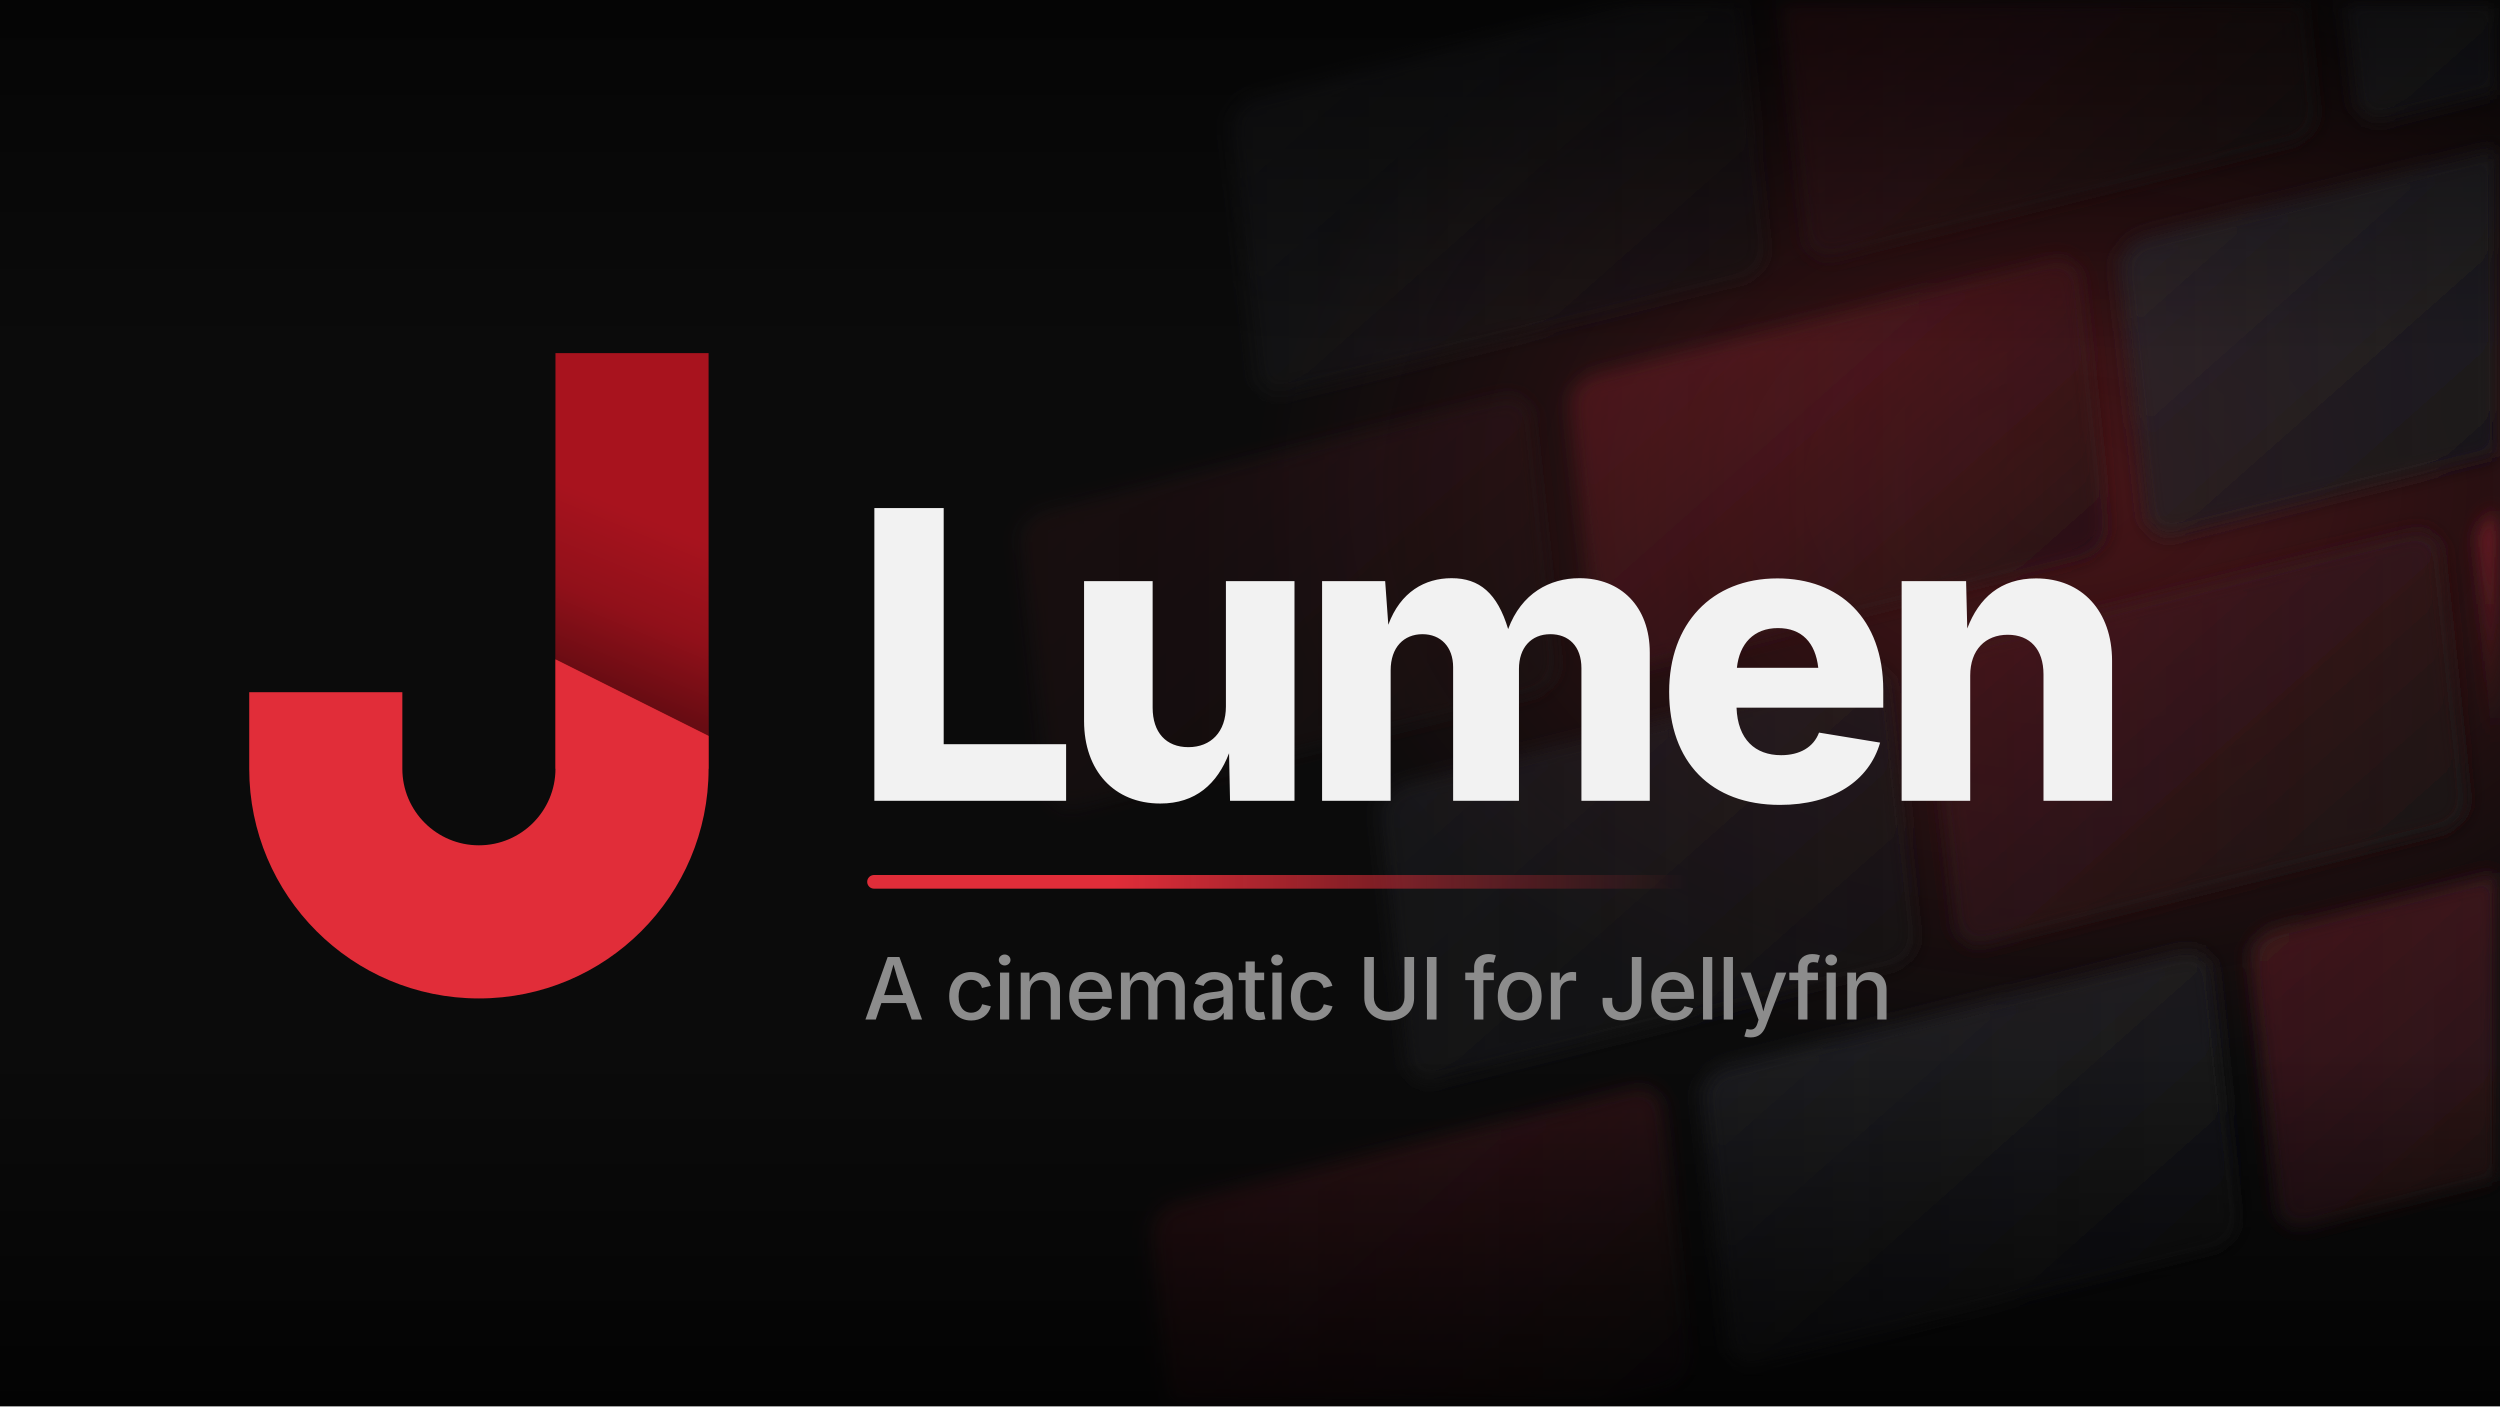
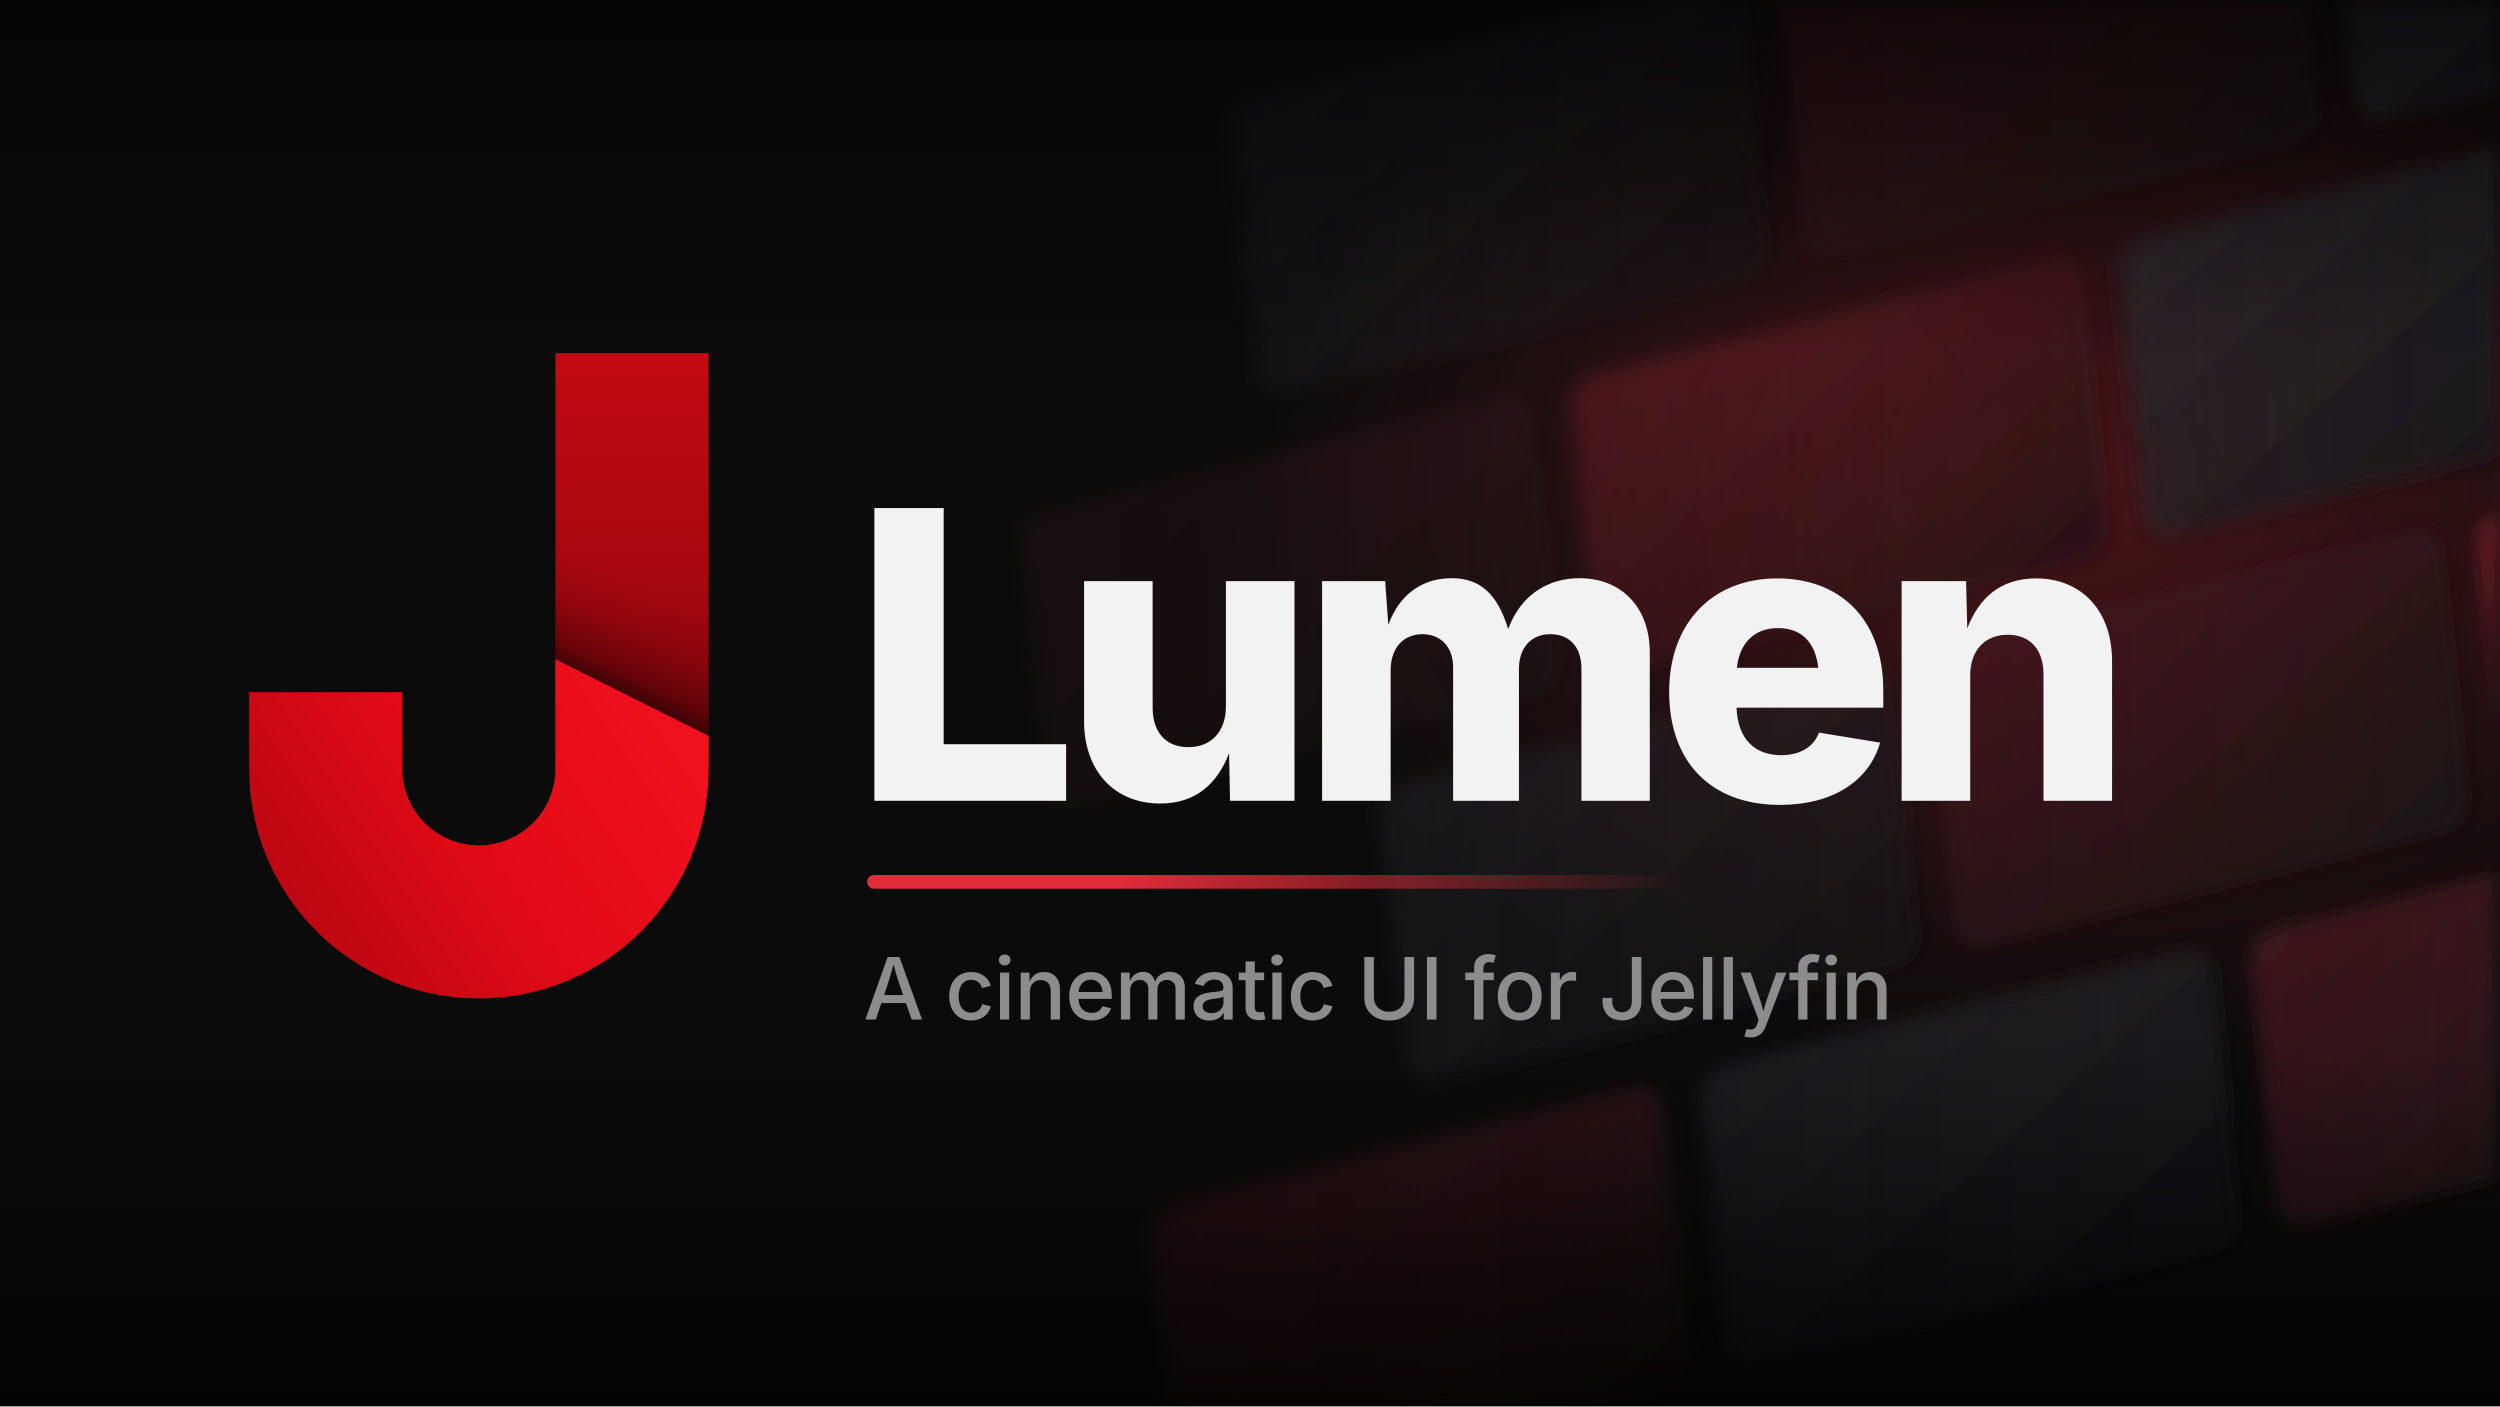
<svg xmlns="http://www.w3.org/2000/svg" viewBox="0 0 1280 720" width="1280" height="720" role="img" aria-label="Lumen: a cinematic UI for Jellyfin">
  <defs>
    <radialGradient id="lpGlowB" cx="0.5" cy="0.5" r="0.5">
      <stop offset="0" stop-color="#e12d39" stop-opacity=".28" />
      <stop offset="1" stop-color="#e12d39" stop-opacity="0" />
    </radialGradient>
    <linearGradient id="lpCardA" x1="0" y1="0" x2="1" y2="1">
      <stop offset="0" stop-color="#4a1a20" />
      <stop offset="1" stop-color="#1a1214" />
    </linearGradient>
    <linearGradient id="lpCardB" x1="0" y1="0" x2="1" y2="1">
      <stop offset="0" stop-color="#2c2c32" />
      <stop offset="1" stop-color="#141416" />
    </linearGradient>
    <linearGradient id="lpCardC" x1="0" y1="0" x2="1" y2="1">
      <stop offset="0" stop-color="#7a1f29" />
      <stop offset="1" stop-color="#1b1012" />
    </linearGradient>
    <linearGradient id="lpFadeG" x1="0" y1="0" x2="1" y2="0">
      <stop offset="0" stop-color="#fff" stop-opacity="0" />
      <stop offset=".45" stop-color="#fff" stop-opacity=".25" />
      <stop offset="1" stop-color="#fff" stop-opacity="1" />
    </linearGradient>
    <mask id="lpFade" maskUnits="userSpaceOnUse" x="0" y="0" width="1280" height="720">
      <rect width="1280" height="720" fill="url(#lpFadeG)" />
    </mask>
    <linearGradient id="lpVignette" x1="0" y1="0" x2="0" y2="1">
      <stop offset="0" stop-color="#000" stop-opacity=".55" />
      <stop offset=".25" stop-color="#000" stop-opacity="0" />
      <stop offset=".75" stop-color="#000" stop-opacity="0" />
      <stop offset="1" stop-color="#000" stop-opacity=".7" />
    </linearGradient>
    <linearGradient id="lpLine" x1="0" y1="0" x2="1" y2="0">
      <stop offset="0" stop-color="#e12d39" />
      <stop offset=".3" stop-color="#e12d39" />
      <stop offset="1" stop-color="#e12d39" stop-opacity="0" />
    </linearGradient>
    <filter id="lpBlur" x="-20%" y="-20%" width="140%" height="140%">
      <feGaussianBlur stdDeviation="5" />
    </filter>
-     <linearGradient id="lpJShade" x1="46" y1="34.5" x2="52" y2="20" gradientUnits="userSpaceOnUse">
-       <stop stop-color="#000" stop-opacity=".38" />
-       <stop offset=".45" stop-color="#000" stop-opacity=".14" />
+     <linearGradient id="lpJBack" x1="46" y1="3" x2="46" y2="38" gradientUnits="userSpaceOnUse">
+       <stop stop-color="#c30a14" />
+       <stop offset=".6" stop-color="#a5070f" />
+       <stop offset="1" stop-color="#82050b" />
+     </linearGradient>
+     <linearGradient id="lpJShade" x1="45.2" y1="34.6" x2="49.6" y2="25.8" gradientUnits="userSpaceOnUse">
+       <stop stop-color="#000" stop-opacity=".62" />
+       <stop offset=".22" stop-color="#000" stop-opacity=".3" />
+       <stop offset=".6" stop-color="#000" stop-opacity=".08" />
      <stop offset="1" stop-color="#000" stop-opacity="0" />
+     </linearGradient>
+     <linearGradient id="lpJFront" x1="50" y1="32" x2="14" y2="56" gradientUnits="userSpaceOnUse">
+       <stop stop-color="#f3121e" />
+       <stop offset=".55" stop-color="#e00a16" />
+       <stop offset="1" stop-color="#b80711" />
    </linearGradient>
  </defs>
  <rect width="1280" height="720" fill="#0b0b0b" />
  <ellipse cx="1060" cy="250" rx="420" ry="300" fill="url(#lpGlowB)" />
  <g mask="url(#lpFade)" filter="url(#lpBlur)" opacity=".9">
    <g transform="translate(760 360) rotate(-14) skewX(-8)">
      <g transform="translate(-100 -330)">
        <rect x="0" y="0" width="270" height="152" rx="14" fill="url(#lpCardB)" />
        <rect x="290" y="0" width="270" height="152" rx="14" fill="url(#lpCardA)" />
        <rect x="580" y="0" width="270" height="152" rx="14" fill="url(#lpCardB)" />
        <rect x="870" y="0" width="270" height="152" rx="14" fill="url(#lpCardC)" />
      </g>
      <g transform="translate(-230 -150)">
        <rect x="0" y="0" width="270" height="152" rx="14" fill="url(#lpCardA)" />
        <rect x="290" y="0" width="270" height="152" rx="14" fill="url(#lpCardC)" />
        <rect x="580" y="0" width="270" height="152" rx="14" fill="url(#lpCardB)" />
        <rect x="870" y="0" width="270" height="152" rx="14" fill="url(#lpCardA)" />
      </g>
      <g transform="translate(-60 30)">
        <rect x="0" y="0" width="270" height="152" rx="14" fill="url(#lpCardB)" />
        <rect x="290" y="0" width="270" height="152" rx="14" fill="url(#lpCardA)" />
        <rect x="580" y="0" width="270" height="152" rx="14" fill="url(#lpCardC)" />
        <rect x="870" y="0" width="270" height="152" rx="14" fill="url(#lpCardB)" />
      </g>
      <g transform="translate(-200 210)">
        <rect x="0" y="0" width="270" height="152" rx="14" fill="url(#lpCardC)" />
        <rect x="290" y="0" width="270" height="152" rx="14" fill="url(#lpCardB)" />
        <rect x="580" y="0" width="270" height="152" rx="14" fill="url(#lpCardA)" />
        <rect x="870" y="0" width="270" height="152" rx="14" fill="url(#lpCardB)" />
      </g>
    </g>
  </g>
  <rect width="1280" height="720" fill="url(#lpVignette)" />
  <g transform="translate(66 164) scale(5.6)">
-     <path fill="#a8131e" d="M39 3h14v38H39Z" />
-     <path fill="url(#lpJShade)" d="M39 31l14 7V14L39 7Z" />
-     <path fill="#e12d39" d="M39 31l14 7v3a21 21 0 0 1-42 0v-7h14v7a7 7 0 0 0 14 0Z" />
+     <path fill="url(#lpJBack)" d="M39 3h14v38H39Z" />
+     <path fill="url(#lpJShade)" d="M39 31l14 7V20L39 13Z" />
+     <path fill="url(#lpJFront)" d="M39 31l14 7v3a21 21 0 0 1-42 0v-7h14v7a7 7 0 0 0 14 0Z" />
  </g>
  <text x="436" y="410" font-family="Inter, -apple-system, 'SF Pro Display', 'Segoe UI', Helvetica, Arial, sans-serif" font-size="206" font-weight="800" letter-spacing="-9" fill="#f2f2f2">Lumen</text>
  <rect x="444" y="448" width="420" height="7" rx="3.5" fill="url(#lpLine)" />
  <text x="442" y="522" font-family="Inter, -apple-system, 'SF Pro Display', 'Segoe UI', Helvetica, Arial, sans-serif" font-size="44" font-weight="500" letter-spacing="-0.5" fill="#8c8c8c">A cinematic UI for Jellyfin</text>
</svg>
